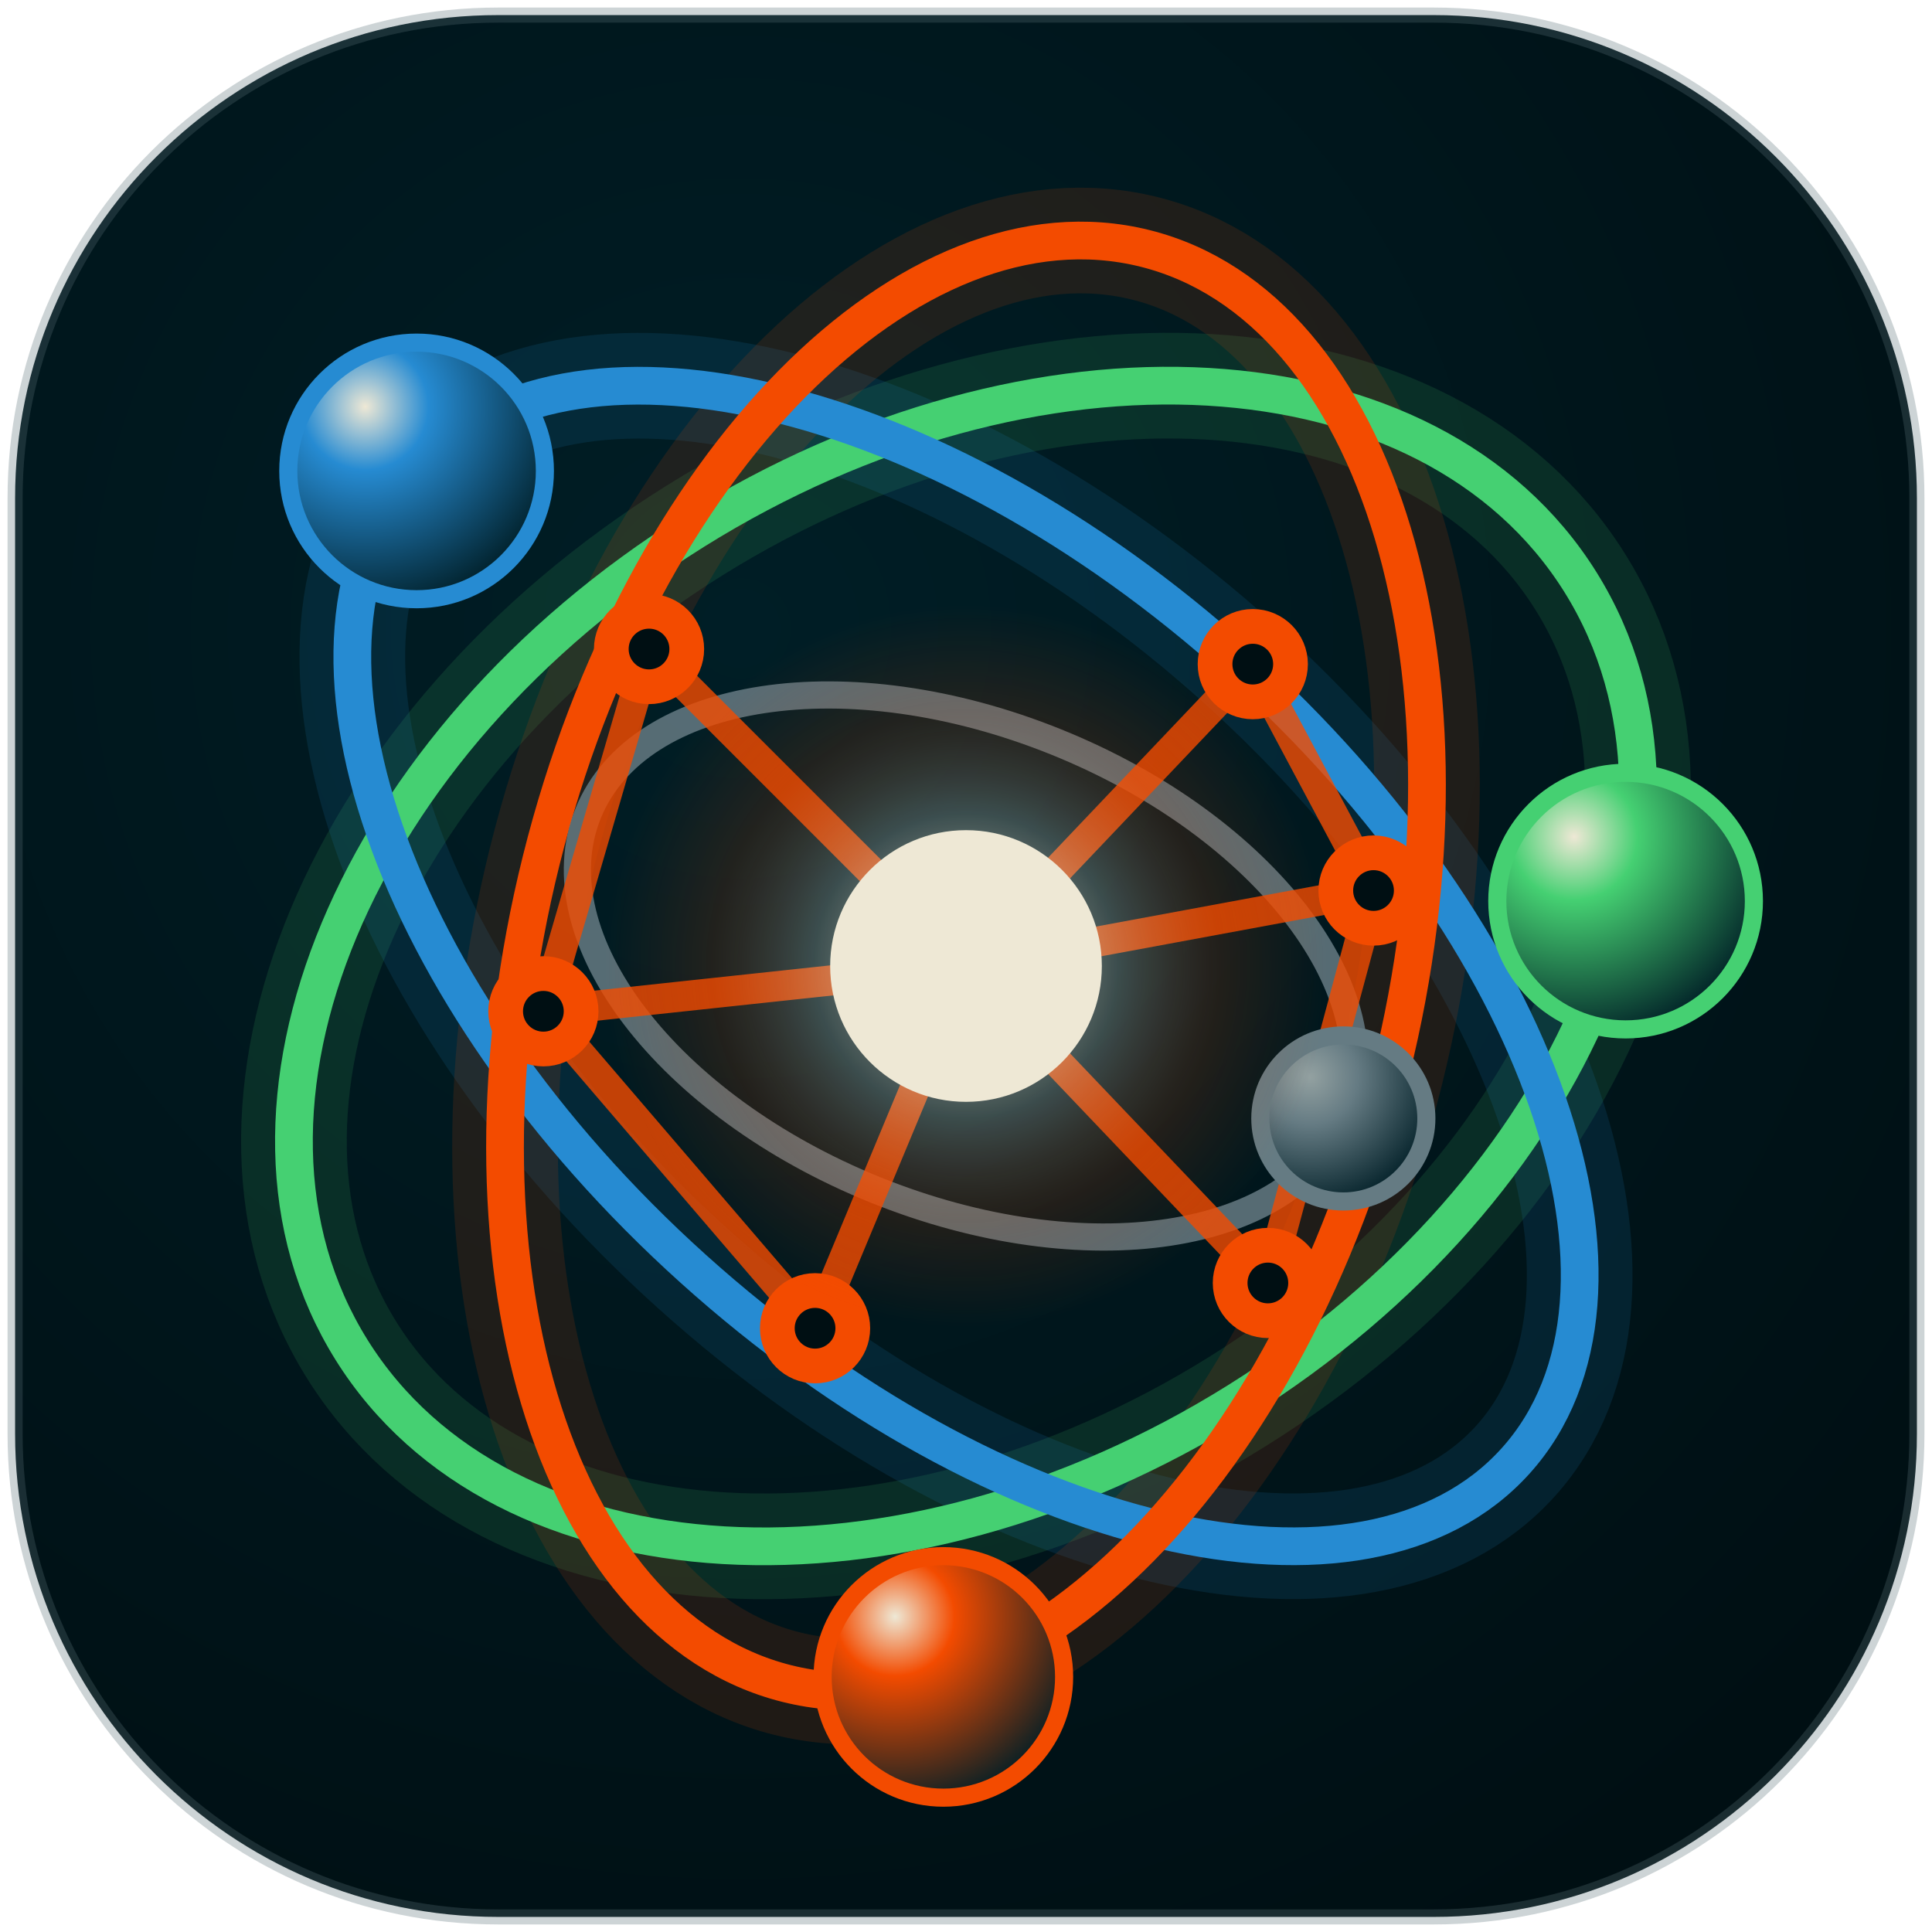
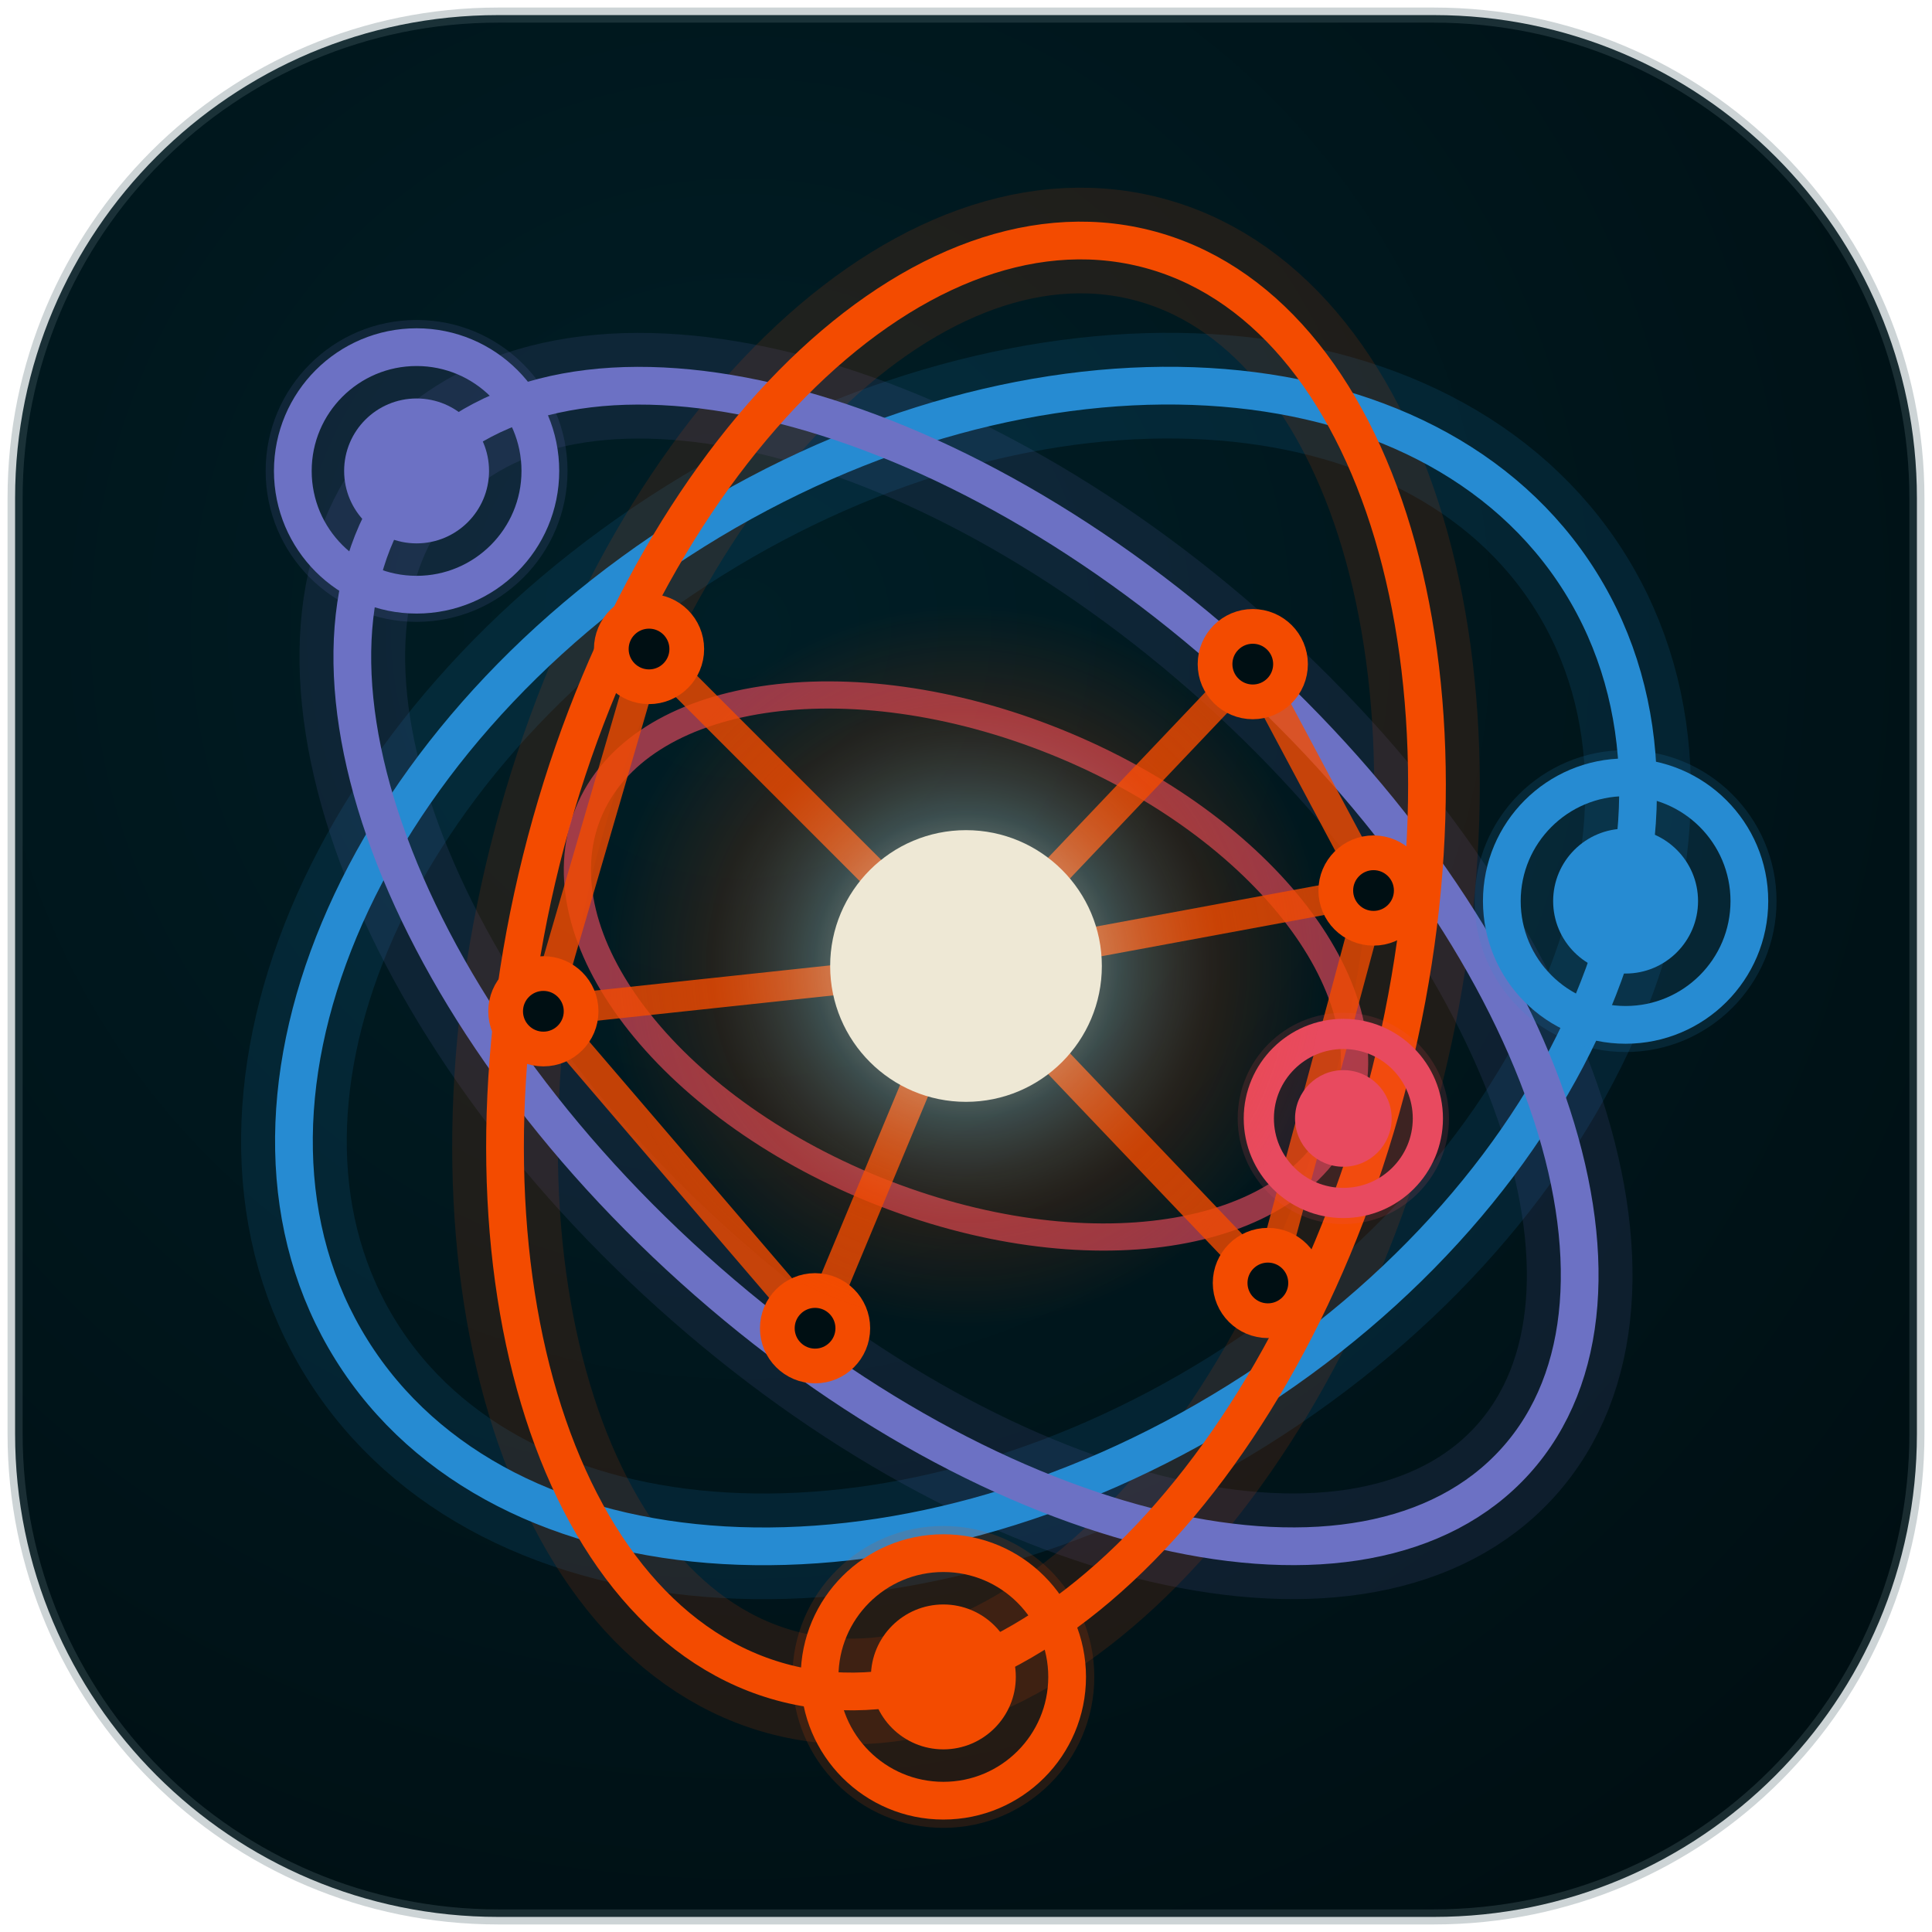
<svg xmlns="http://www.w3.org/2000/svg" width="64" height="64" viewBox="0 0 128 128">
  <defs>
    <radialGradient id="tile" cx=".38" cy=".32" r=".8">
      <stop stop-color="#001E26" />
      <stop offset="1" stop-color="#000F13" />
    </radialGradient>
    <radialGradient id="core-glow">
      <stop stop-color="#EEE8D5" stop-opacity=".82" />
      <stop offset=".42" stop-color="#EEE8D5" stop-opacity=".25" />
      <stop offset=".7" stop-color="#F34B00" stop-opacity=".14" />
      <stop offset="1" stop-color="#F34B00" stop-opacity="0" />
    </radialGradient>
-     <radialGradient id="green-planet" cx=".3" cy=".25" r=".82">
-       <stop stop-color="#EEE8D5" />
-       <stop offset=".3" stop-color="#45D072" />
-       <stop offset="1" stop-color="#001E26" />
-     </radialGradient>
-     <radialGradient id="blue-planet" cx=".3" cy=".25" r=".82">
-       <stop stop-color="#EEE8D5" />
-       <stop offset=".3" stop-color="#268BD2" />
-       <stop offset="1" stop-color="#001E26" />
-     </radialGradient>
-     <radialGradient id="orange-planet" cx=".3" cy=".25" r=".82">
-       <stop stop-color="#EEE8D5" />
-       <stop offset=".3" stop-color="#F34B00" />
-       <stop offset="1" stop-color="#001E26" />
-     </radialGradient>
-     <radialGradient id="gray-planet" cx=".3" cy=".25" r=".82">
-       <stop stop-color="#93A1A1" />
-       <stop offset=".35" stop-color="#657B83" />
-       <stop offset="1" stop-color="#001E26" />
-     </radialGradient>
  </defs>
  <rect x="1" y="1" width="126" height="126" rx="32" fill="url(#tile)" stroke="#586E75" stroke-opacity=".3" />
  <g fill="none" stroke-width="7" stroke-opacity=".13">
-     <ellipse cx="64" cy="64" rx="48" ry="34" transform="rotate(-32 64 64)" stroke="#45D072" />
-     <ellipse cx="64" cy="64" rx="49" ry="27" transform="rotate(42 64 64)" stroke="#268BD2" />
+     <ellipse cx="64" cy="64" rx="48" ry="34" transform="rotate(-32 64 64)" stroke="#268BD2" />
+     <ellipse cx="64" cy="64" rx="49" ry="27" transform="rotate(42 64 64)" stroke="#6C71C4" />
    <ellipse cx="64" cy="64" rx="29" ry="49" transform="rotate(14 64 64)" stroke="#F34B00" />
  </g>
  <g id="active-orbits" fill="none" stroke-width="2.5">
-     <ellipse cx="64" cy="64" rx="48" ry="34" transform="rotate(-32 64 64)" stroke="#45D072" />
-     <ellipse cx="64" cy="64" rx="49" ry="27" transform="rotate(42 64 64)" stroke="#268BD2" />
+     <ellipse cx="64" cy="64" rx="48" ry="34" transform="rotate(-32 64 64)" stroke="#268BD2" />
+     <ellipse cx="64" cy="64" rx="49" ry="27" transform="rotate(42 64 64)" stroke="#6C71C4" />
    <ellipse cx="64" cy="64" rx="29" ry="49" transform="rotate(14 64 64)" stroke="#F34B00" />
  </g>
-   <g id="quiet-orbit" fill="none" stroke="#657B83" stroke-width="1.8" stroke-opacity=".85">
+   <g id="quiet-orbit" fill="none" stroke="#E84A5F" stroke-width="1.8" stroke-opacity=".65">
    <ellipse cx="64" cy="64" rx="27" ry="16" transform="rotate(22 64 64)" />
  </g>
  <g id="career-network" stroke="#F34B00" stroke-linecap="round" stroke-linejoin="round">
    <path d="M43 43 64 64 83 44M36 67 64 64 54 88M91 59 64 64 84 85M43 43 36 67 54 88M83 44 91 59 84 85" fill="none" stroke-width="2" stroke-opacity=".8" />
    <g fill="#000F13" stroke-width="2.3">
      <circle cx="43" cy="43" r="2.5" />
      <circle cx="36" cy="67" r="2.5" />
      <circle cx="54" cy="88" r="2.5" />
      <circle cx="83" cy="44" r="2.5" />
      <circle cx="91" cy="59" r="2.5" />
      <circle cx="84" cy="85" r="2.5" />
    </g>
  </g>
-   <g id="orbit-planets" stroke-width="1.2">
-     <circle cx="107.7" cy="59.7" r="8.5" fill="url(#green-planet)" stroke="#45D072" />
-     <circle cx="27.6" cy="31.2" r="8.5" fill="url(#blue-planet)" stroke="#268BD2" />
-     <circle cx="62.5" cy="111.1" r="8" fill="url(#orange-planet)" stroke="#F34B00" />
-     <circle cx="89" cy="74.1" r="5.5" fill="url(#gray-planet)" stroke="#657B83" />
+   <g id="orbit-dots" stroke-width="2.5">
+     <g fill="#268BD2" stroke="#268BD2">
+       <circle cx="107.7" cy="59.7" r="10" stroke="none" opacity=".15" />
+       <circle cx="107.7" cy="59.7" r="4.8" stroke="none" />
+       <circle cx="107.7" cy="59.7" r="8.2" fill="none" />
+     </g>
+     <g fill="#6C71C4" stroke="#6C71C4">
+       <circle cx="27.6" cy="31.2" r="10" stroke="none" opacity=".15" />
+       <circle cx="27.6" cy="31.2" r="4.8" stroke="none" />
+       <circle cx="27.6" cy="31.2" r="8.2" fill="none" />
+     </g>
+     <g fill="#F34B00" stroke="#F34B00">
+       <circle cx="62.5" cy="111.1" r="10" stroke="none" opacity=".15" />
+       <circle cx="62.5" cy="111.1" r="4.8" stroke="none" />
+       <circle cx="62.5" cy="111.1" r="8.2" fill="none" />
+     </g>
+     <g fill="#E84A5F" stroke="#E84A5F">
+       <circle cx="89" cy="74.1" r="7" stroke="none" opacity=".15" />
+       <circle cx="89" cy="74.1" r="3.2" stroke="none" />
+       <circle cx="89" cy="74.1" r="5.6" fill="none" stroke-width="2" />
+     </g>
  </g>
  <circle cx="64" cy="64" r="24" fill="url(#core-glow)" />
  <circle id="career-core" cx="64" cy="64" r="9" fill="#EEE8D5" />
</svg>
